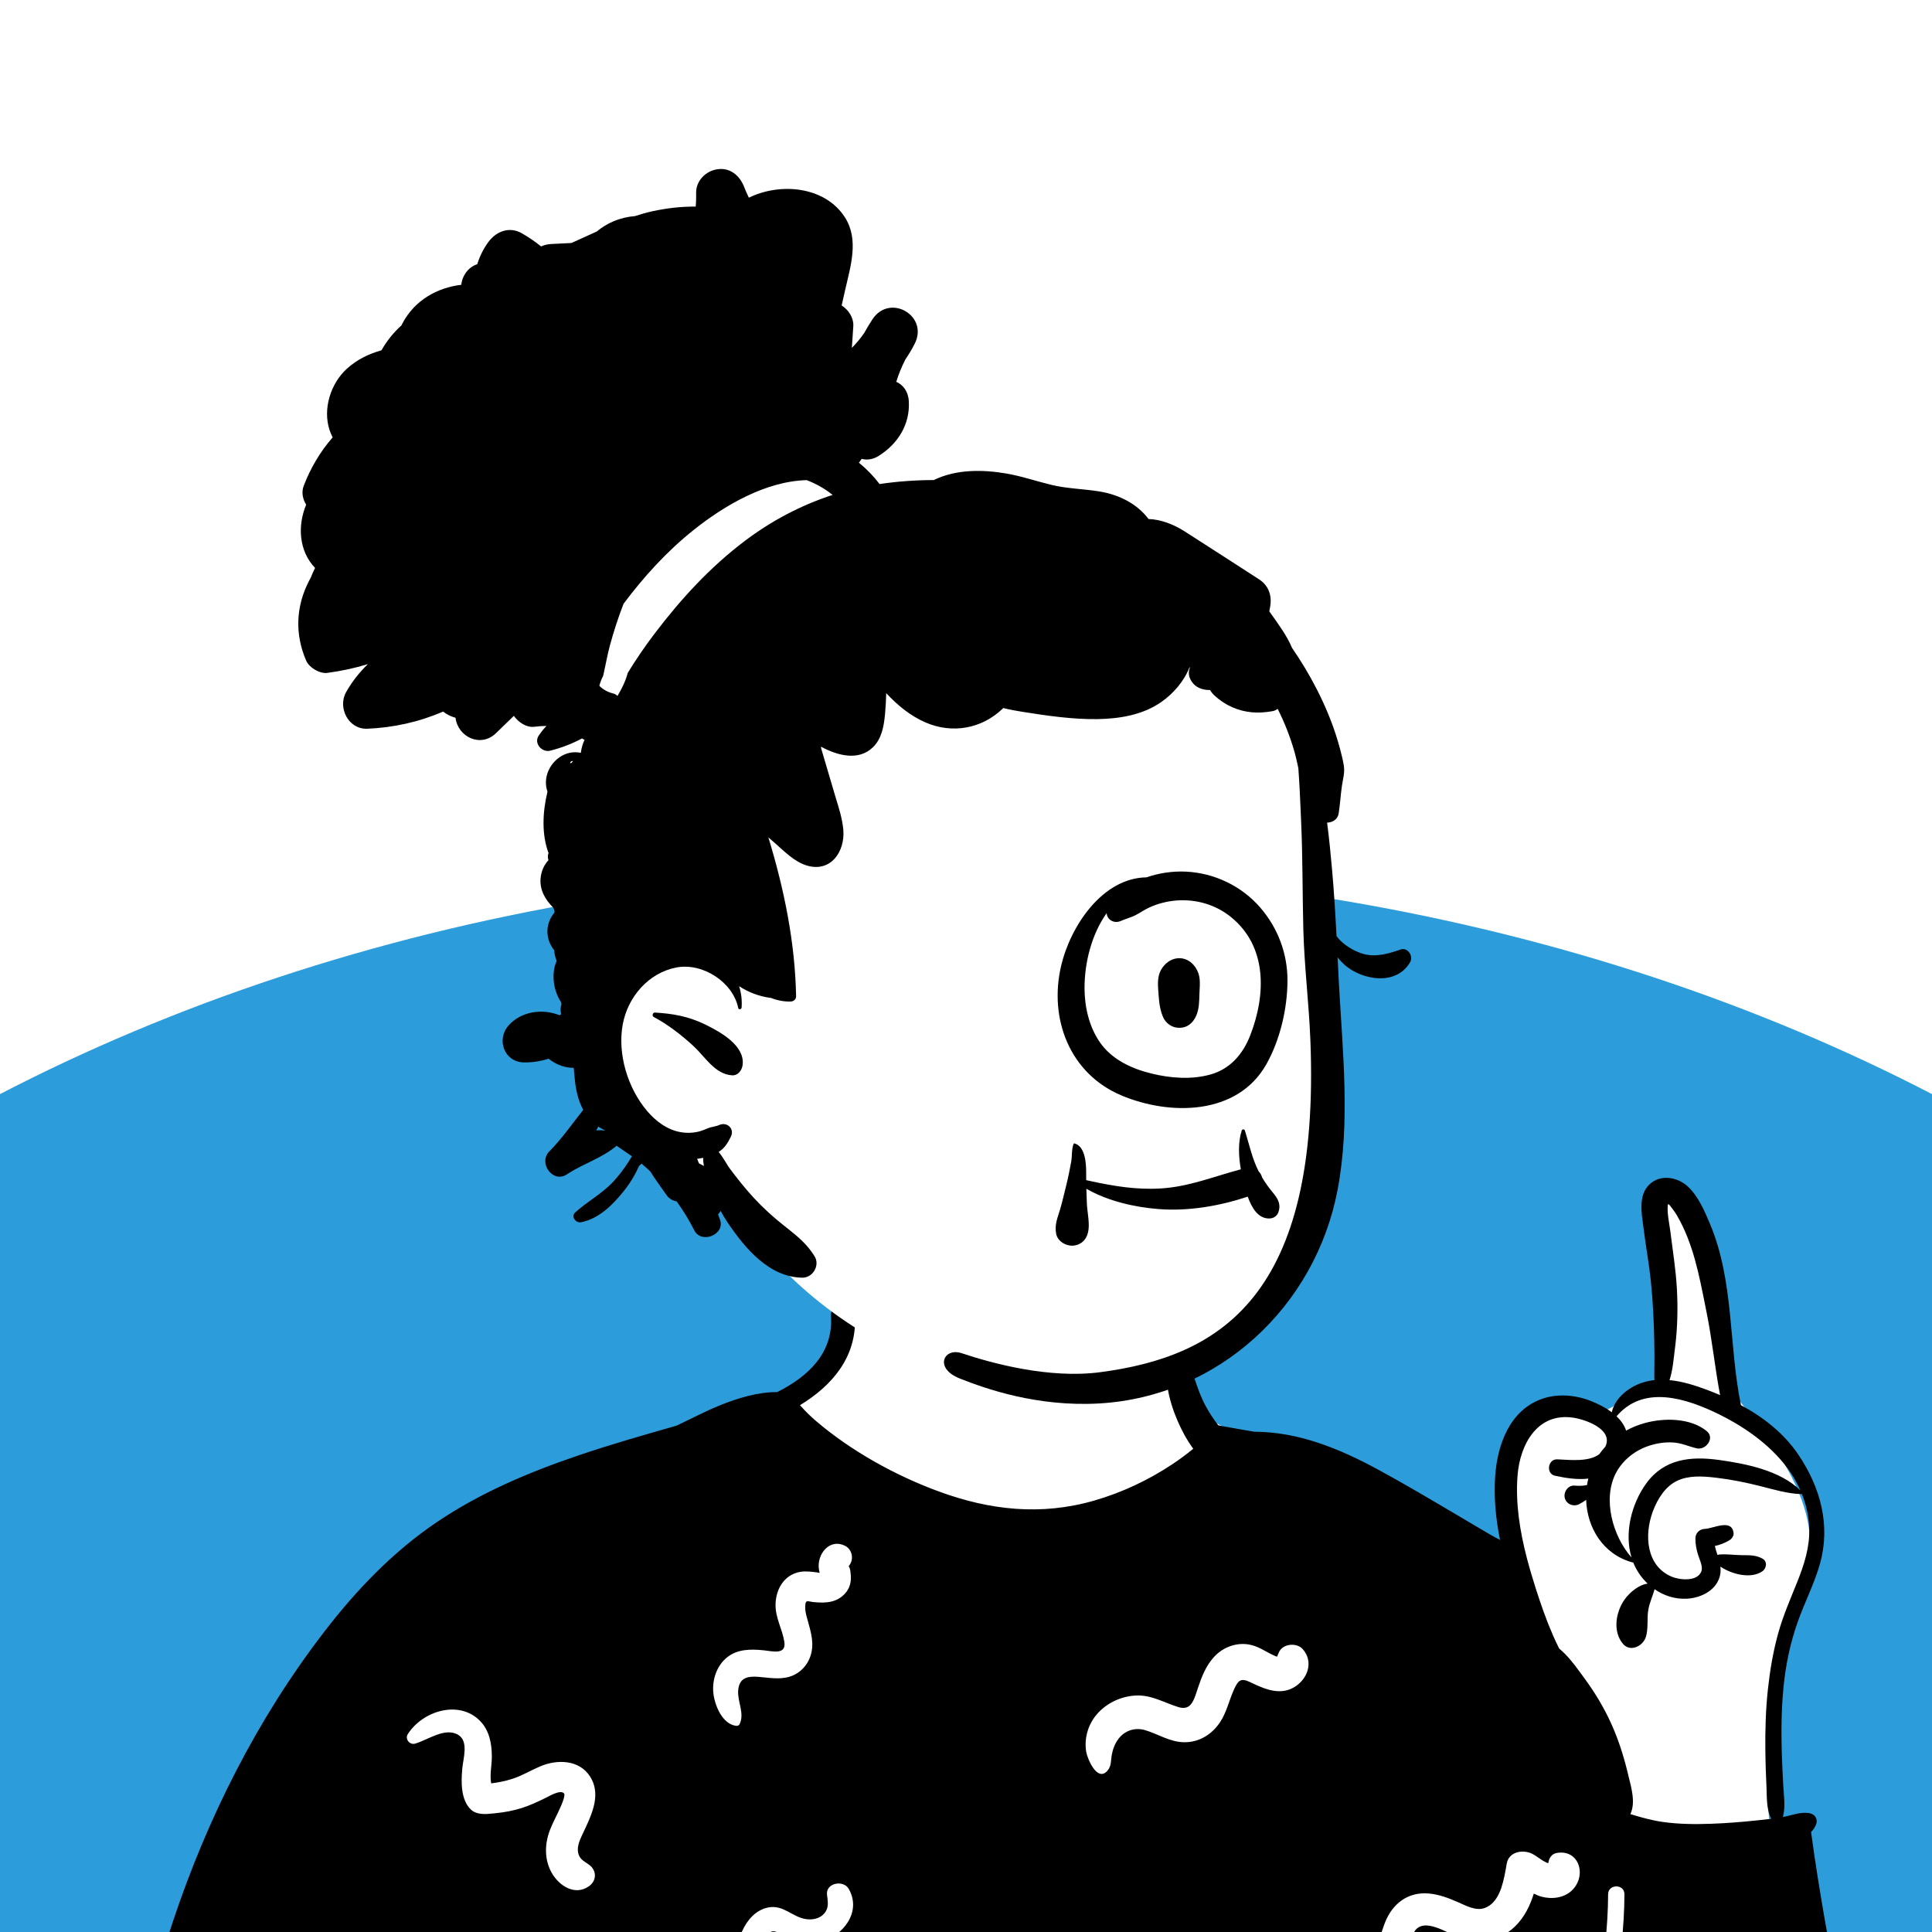
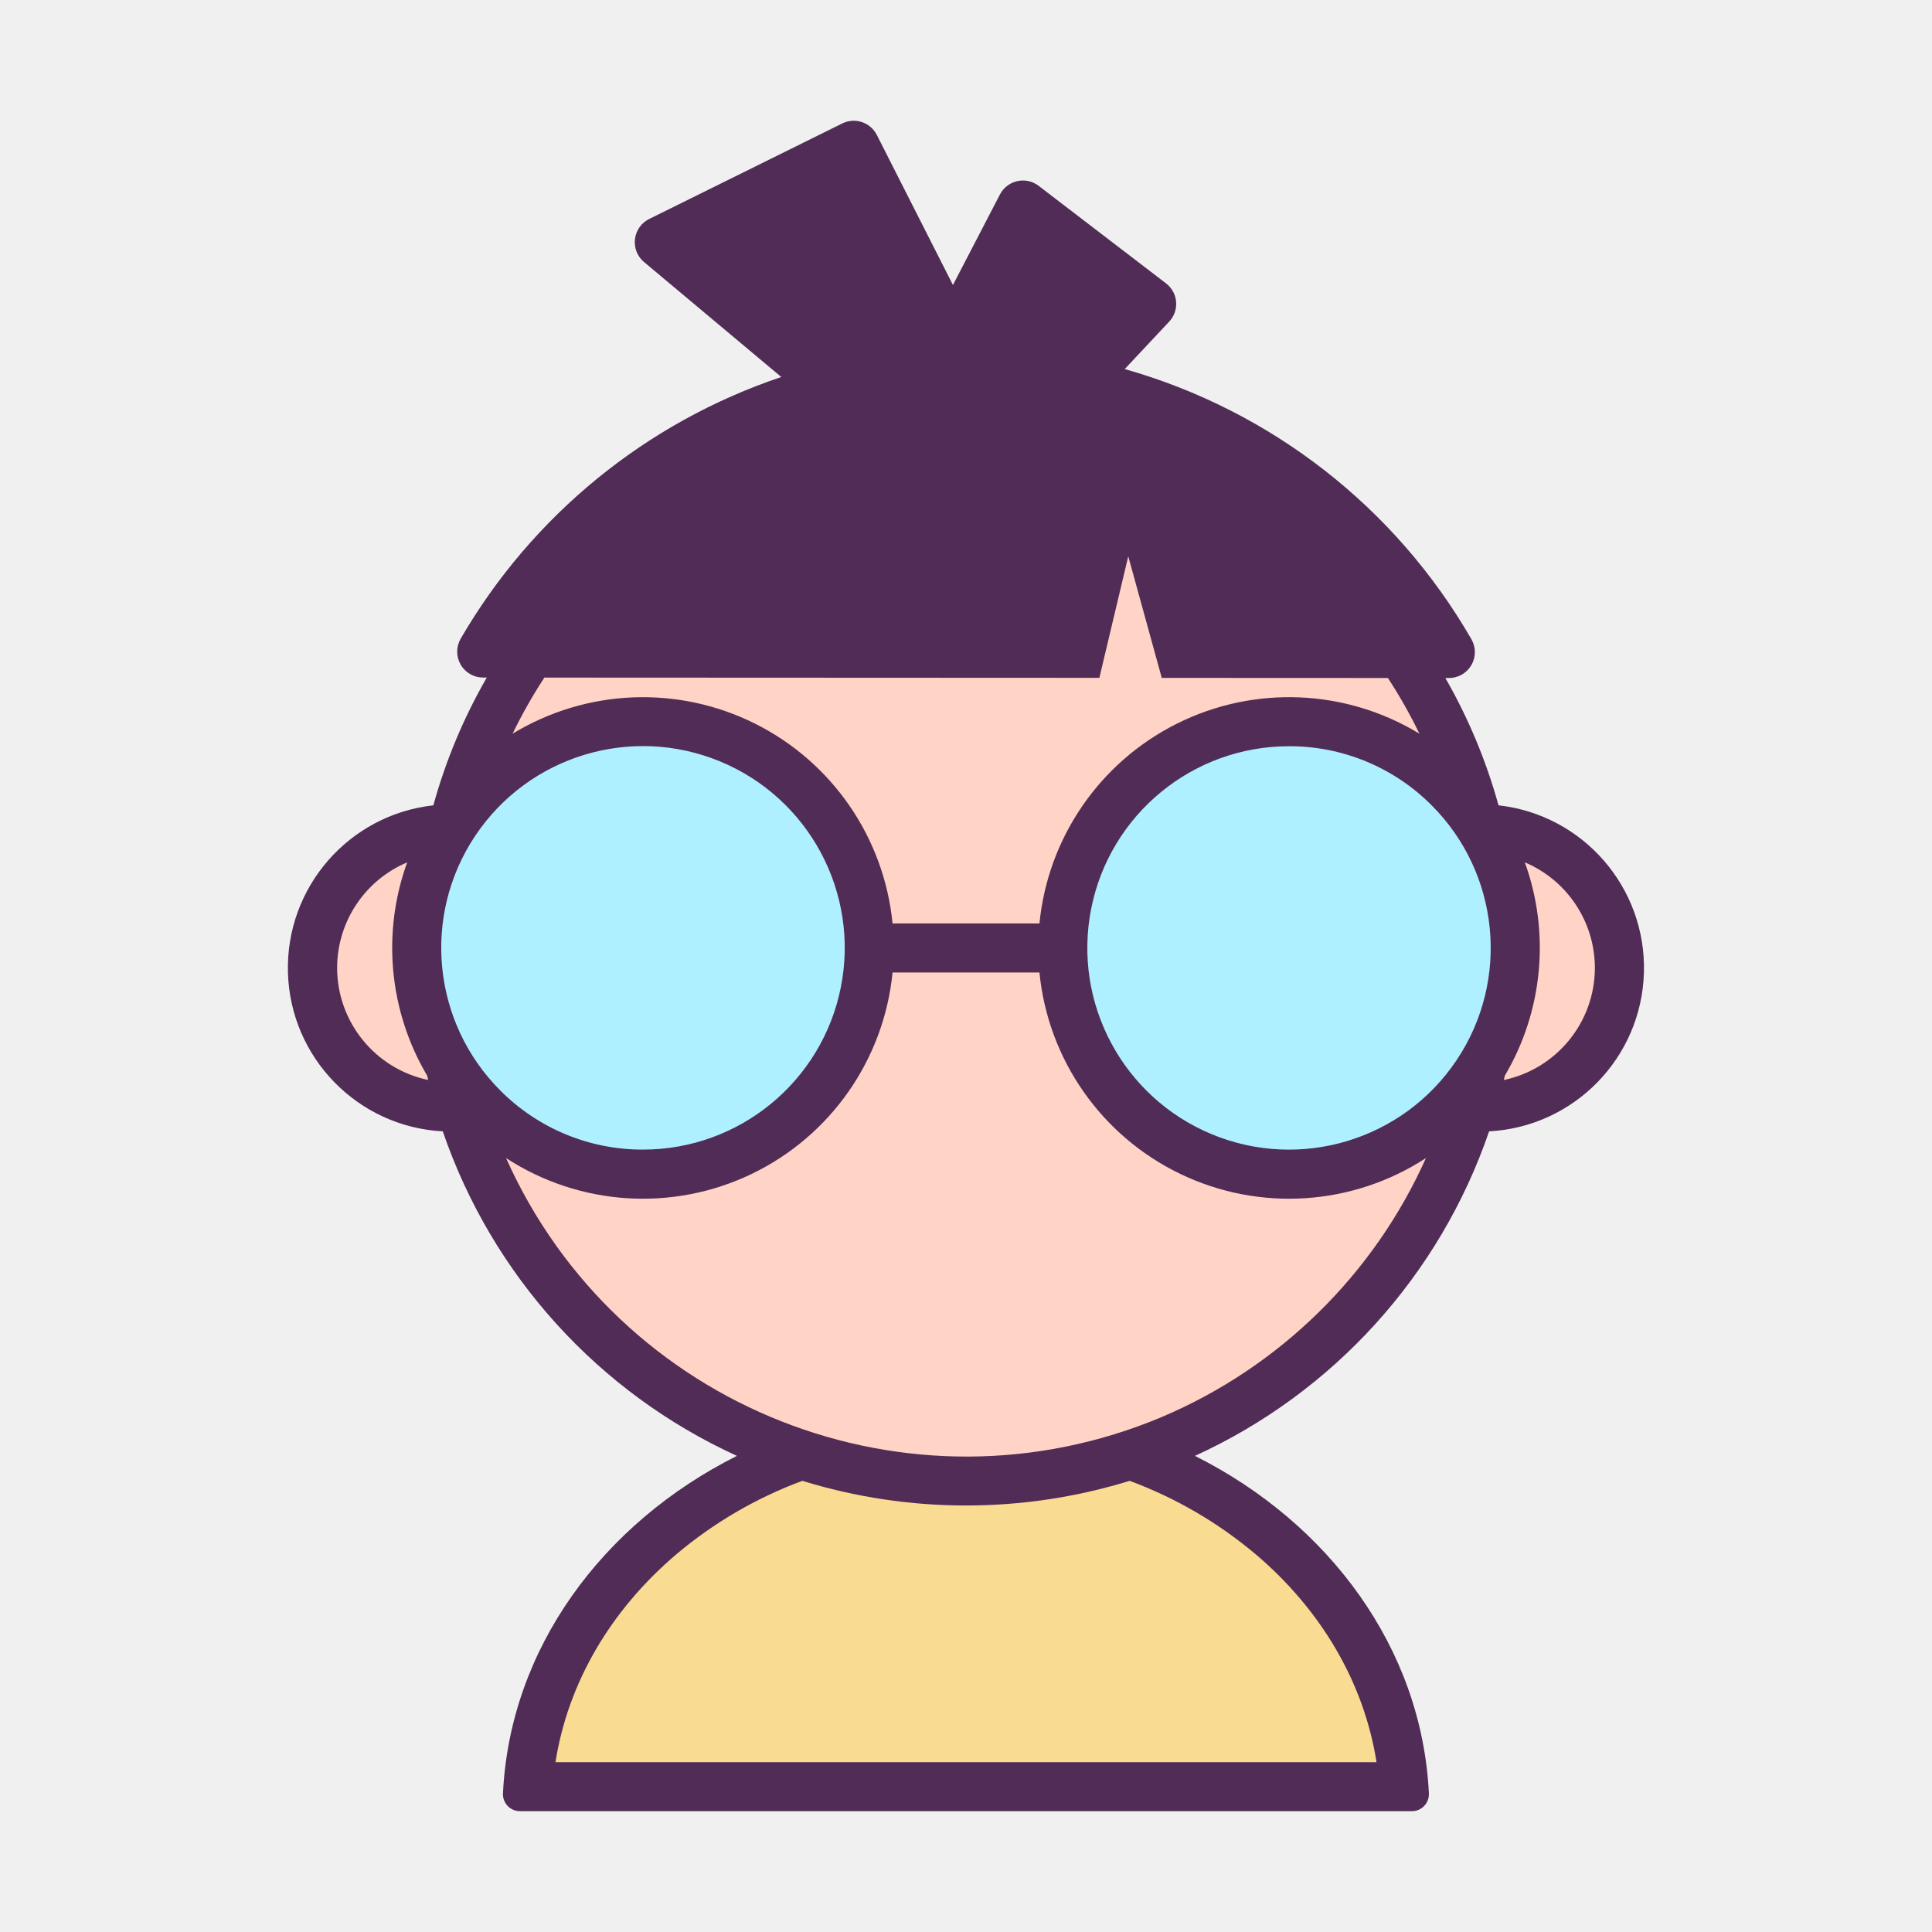
- <svg xmlns="http://www.w3.org/2000/svg" width="200" height="200" viewBox="0 0 200 200" fill="none">
-   <g clip-path="url(#clip0)">
-     <rect width="200" height="200" fill="white" />
-     <ellipse cx="100" cy="216.5" rx="173" ry="126.5" fill="#2D9CDB" />
-     <path fill-rule="evenodd" clip-rule="evenodd" d="M178.436 141.616C176.256 135.608 177.894 128.002 173.399 123.031C172.07 122.223 171.365 122.672 170.818 124.081C170.488 125.936 169.714 132.321 172.497 132.318C172.847 136.306 172.628 140.323 171.771 144.236C169.717 143.907 168.22 144.963 166.721 145.748C165.604 146.334 164.486 146.769 163.137 146.367C157.567 145.385 155.979 151.237 155.911 156.013C155.83 158.344 155.611 163.776 154.585 166.038C149.94 156.415 140.186 152.034 130.891 149.871C129.434 149.468 128.191 148.917 127.257 147.975C119.426 144.882 123.188 134.748 119.585 128.924C113.946 122 107.174 120.007 98.642 121.194C91.177 122.02 86.103 129.605 86.564 136.766C86.702 138.227 85.825 139.763 85.309 141.267C80.157 147.435 72.139 150.194 65.243 153.921C42.243 165.167 34.273 173.761 25.334 197.69C21.153 206.694 16.149 215.432 14.487 225.347C12.534 237.032 12.528 248.993 13.208 260.793C11.939 260.945 13.32 270.016 14.433 273.158C14.815 274.235 15.729 275.011 16.868 274.994C19.158 276.107 24.537 280.596 26.933 280.447C34.674 279.97 42.199 280.708 49.658 280.326C57.727 279.914 65.719 278.408 73.822 278.603C87.954 278.944 77.836 279.783 92.457 280.447C101.687 280.873 135.359 275.83 144.562 276.653C152.048 278.229 155.464 275.573 154.322 267.749C153.899 264.75 152.551 258.081 156.987 257.797C159.085 258.041 160.821 260.138 162.393 261.364C176.277 271.705 190.461 264.259 191.578 247.259C193.683 233.001 196.633 229.633 190.219 215.395C169.928 162.392 200.499 169.593 179.858 144.767C178.246 146.171 178.656 142.423 178.436 141.616Z" fill="white" />
-     <path fill-rule="evenodd" clip-rule="evenodd" d="M170.725 122.634C171.832 121.545 173.592 121.816 174.672 122.784C175.771 123.767 176.433 125.312 176.997 126.644C179.529 132.634 178.939 139.191 180.22 145.458C182.563 146.724 184.679 148.377 186.177 150.601C188.453 153.98 189.533 157.914 188.392 161.918C187.802 163.99 186.8 165.909 186.086 167.937C185.323 170.095 184.856 172.338 184.632 174.618C184.412 176.854 184.383 179.103 184.446 181.349C184.48 182.511 184.541 183.672 184.602 184.833C184.657 185.873 184.842 186.958 184.593 187.978L184.562 188.095C184.66 188.08 184.755 188.061 184.85 188.04C185.666 187.858 186.384 187.575 187.236 187.687C187.899 187.773 188.244 188.327 187.963 188.953C187.84 189.226 187.677 189.454 187.481 189.649C189.193 202.312 192.183 214.772 194.15 227.396C195.042 233.123 195.585 238.867 195.279 244.666L195.247 245.241C194.934 250.565 194.167 256.432 191.462 261.088C190.198 263.268 188.461 265.202 186.357 266.595C185.393 267.234 184.359 267.733 183.237 267.982C177.422 270.299 171.272 269.73 165.788 266.667C163.322 265.291 160.862 263.686 158.848 261.695C157.87 260.726 156.925 259.494 156.346 258.147C156.348 258.45 156.294 258.759 156.354 259.057L156.476 259.646C157.39 264.022 160.871 280.195 160.917 281.552C160.942 282.285 154.779 282.267 154.11 282.29L154.091 282.29C144.109 282.707 134.12 282.484 124.143 282.072L123.356 282.039C113.68 281.629 103.151 281.078 93.465 280.796L93.485 280.634C93.601 279.763 94.166 275.893 94.228 275.596L94.231 275.586C94.505 274.48 95.035 271.037 94.756 269.895C94.038 266.954 90.803 267.625 88.526 267.937L88.047 268C87.678 268.051 86.782 268.183 86.79 268.192C86.548 267.939 87.124 267.224 87.265 267.033L87.379 266.875C87.99 266.019 88.544 265.13 88.483 264.026C88.336 261.331 84.487 261.483 82.595 261.67C82.461 261.683 82.407 261.892 82.56 261.923L82.934 262.001C84.134 262.258 86.8 262.915 86.739 263.909C86.705 264.473 86.104 264.889 85.737 265.245C85.333 265.637 84.93 266.059 84.632 266.54C84.057 267.467 83.927 268.717 84.495 269.682C85.151 270.794 86.315 270.924 87.48 270.823L87.546 270.817C87.802 270.793 88.059 270.768 88.315 270.743L89.854 270.593C90.235 270.556 91.459 270.235 91.817 270.456C92.323 270.77 91.714 272.16 91.6 272.618L91.594 272.651C91.495 273.314 91.437 280.262 91.427 280.721C83.878 280.545 76.329 278.866 68.781 279.261C62.784 279.574 56.804 280.116 50.818 280.586L50.667 279.301C49.008 265.304 46.407 246.836 47.656 232.992C47.753 231.909 46.062 231.915 45.965 232.992C44.674 247.308 47.5 266.537 49.143 280.715C46.595 280.909 44.046 281.085 41.494 281.219L40.843 281.252C32.159 281.686 23.196 281.712 14.698 279.719C14.436 279.658 14.347 279.396 14.402 279.178C14.318 279.227 14.191 279.199 14.155 279.081C13.165 275.816 12.662 267.504 12.213 263.907L12.183 263.672C11.723 260.177 11.458 256.642 11.268 253.126C10.883 246.093 10.93 239.051 11.45 232.026C13.104 209.618 19.694 186.981 33.523 168.973C36.866 164.62 40.672 160.637 45.239 157.557C49.719 154.534 54.744 152.405 59.844 150.675C63.214 149.531 66.638 148.553 70.061 147.576C70.191 147.511 70.32 147.447 70.451 147.384L70.647 147.291C71.864 146.713 73.062 146.081 74.309 145.568L74.585 145.455C76.391 144.73 78.496 144.089 80.452 144.111C83.62 142.515 86.281 140.103 86.023 136.234C85.917 134.644 88.411 134.646 88.5 136.234C88.732 140.458 86.131 143.453 82.815 145.464L82.831 145.48L82.847 145.498C83.364 146.085 83.918 146.631 84.516 147.138C88.096 150.187 92.625 152.718 97.151 154.383C102.462 156.339 107.768 156.924 113.261 155.343C116.133 154.516 118.844 153.242 121.336 151.593C122.096 151.09 122.825 150.551 123.525 149.973C122.863 149.068 122.335 148.094 121.891 147.06C121 144.98 120.262 142.162 121.173 139.965C121.397 139.424 122.286 139.09 122.597 139.779C123.453 141.665 123.81 143.703 124.808 145.547C125.188 146.248 125.625 146.914 126.116 147.542C126.116 147.576 129.86 148.216 129.86 148.216C134.387 148.214 138.65 149.954 142.654 152.128C145.021 153.413 147.348 154.779 149.667 156.147L154.201 158.823C154.535 159.02 154.909 159.21 155.283 159.413C154.846 157.252 154.632 155.049 154.776 152.865C154.994 149.572 156.274 145.969 159.666 144.796C161.27 144.24 163.125 144.411 164.683 145.028C165.401 145.314 166.183 145.692 166.851 146.198C167.175 144.743 168.537 143.652 169.907 143.17C170.351 143.014 170.805 142.914 171.266 142.866C171.252 142.632 171.251 142.396 171.254 142.153L171.257 141.969C171.278 140.891 171.27 139.813 171.247 138.737C171.204 136.697 171.107 134.699 170.9 132.665C170.727 130.982 170.427 129.317 170.204 127.64L170.111 126.92C169.923 125.5 169.607 123.731 170.725 122.634ZM34.557 260.301L34.179 260.077C32.942 259.346 31.667 258.673 30.168 259.011C28.74 259.333 27.727 260.493 27.195 261.8C26.943 262.417 26.812 263.04 26.715 263.698C26.66 264.066 26.623 264.438 26.559 264.805L26.537 264.918C26.508 265.064 26.463 265.268 26.422 265.444C26.033 265.272 25.64 265 25.321 264.839L25.064 264.71C24.46 264.409 23.833 264.123 23.175 263.984C21.75 263.682 20.17 264.118 19.355 265.395C18.659 266.487 18.673 267.774 18.939 268.998L18.958 269.083C19.074 269.591 19.671 271.624 20.54 271.328C21.385 271.039 21.498 269.915 21.562 269.166L21.567 269.095C21.596 268.53 21.484 267.344 22.123 267.13C22.922 266.862 24.458 268.085 25.154 268.405C26.397 268.976 27.764 269.144 28.776 268.033C29.683 267.036 29.76 265.578 29.994 264.314L30.055 263.995C30.18 263.353 30.421 262.327 31.131 262.353C31.712 262.375 32.349 262.976 32.827 263.262C33.355 263.577 33.904 263.84 34.477 264.064C35.815 264.587 37.302 264.754 38.724 264.6C39.549 264.511 40.086 264.117 40.377 263.341C40.476 263.114 40.551 262.879 40.603 262.636C41.065 260.9 38.541 259.66 37.61 261.214C36.536 261.173 35.537 260.884 34.557 260.301ZM189.902 248.69C189.133 248.141 188.088 248.259 187.4 248.878L187.359 248.916C187.168 249.1 186.738 249.58 186.46 250.002L186.373 249.934C186.359 249.923 186.345 249.912 186.332 249.901L186.294 249.87C185.725 249.389 185.131 248.949 184.399 248.752C182.491 248.239 180.758 249.517 179.925 251.155C179.53 251.932 179.361 252.734 179.164 253.572L179.147 253.649C179.068 254.04 178.965 254.831 178.622 255.024C178.497 255.095 178.211 254.955 177.929 254.792C177.285 254.42 176.707 253.947 176.076 253.555C174.596 252.636 172.913 252.256 171.251 252.919C169.605 253.574 168.425 255.121 168.398 256.925C168.377 258.254 169.267 260.573 170.941 260.411C171.277 260.379 171.708 260.172 171.763 259.786C171.907 258.759 171.098 257.499 172.026 256.651C172.923 255.832 173.852 256.521 174.664 257.089L175.246 257.498C176.191 258.154 177.165 258.756 178.361 258.827C179.875 258.918 181.273 258.082 182.035 256.792C182.723 255.627 182.734 254.309 183.272 253.112C183.39 252.85 183.693 252.61 183.592 252.489C184 252.702 184.527 253.315 184.781 253.486C186.047 254.341 187.739 254.334 188.849 253.201C189.291 252.751 189.572 252.194 189.9 251.663C190.018 251.471 190.166 251.294 190.274 251.096C190.313 251.024 190.378 250.754 190.432 250.514L190.514 250.132L190.522 250.07C190.592 249.492 190.388 249.037 189.902 248.69ZM141.146 243.643C139.692 242.879 137.899 243.17 136.589 244.096C135.12 245.133 134.4 246.728 133.909 248.412C133.553 249.639 133.382 251.331 132.356 252.219C131.163 253.253 129.163 252.156 127.904 251.748C126.38 251.255 124.549 251.053 123.062 251.783C121.605 252.497 120.902 253.955 120.752 255.517C120.611 256.974 120.82 258.894 121.651 260.113C121.733 260.233 121.889 260.202 121.941 260.075C122.487 258.729 122.382 257.19 122.826 255.797C123.299 254.311 124.409 253.996 125.818 254.396C127.288 254.813 128.634 255.594 130.146 255.872C131.757 256.168 133.353 255.863 134.623 254.797C135.692 253.901 136.34 252.595 136.777 251.294C137.203 250.026 137.273 248.328 138.181 247.275C138.41 247.01 138.809 246.689 139.18 246.655C139.73 246.604 139.929 247.013 140.374 247.327C141.548 248.155 143.421 248.172 144.139 246.715C144.375 246.238 144.491 245.561 144.139 245.094C143.523 244.275 143.016 244.282 142.202 244.459C142.176 244.437 142.147 244.409 142.115 244.371L142.09 244.341C141.874 244.068 141.456 243.806 141.146 243.643ZM83.552 235.044C83.504 233.948 82.186 232.897 81.146 233.663C80.978 233.784 80.813 233.91 80.651 234.04L80.585 234.111V234.111C80.391 234.111 80.211 234.06 80.02 233.999L79.686 233.892C78.808 233.613 77.965 233.389 77.028 233.594C75.417 233.948 74.394 235.339 73.87 236.815C73.38 238.191 73.541 239.594 73.311 241.005C73.094 242.342 72.407 242.864 71.117 242.578L71.051 242.563C68.485 241.948 65.562 240.229 63.312 242.586C60.883 245.131 62.472 249.174 65.132 250.81C65.248 250.881 65.377 250.764 65.35 250.642C64.997 248.998 63.966 247.429 64.311 245.684C64.551 244.474 65.391 243.902 66.59 244.095C69.112 244.501 71.471 246.511 74.058 245.052C75.35 244.323 76.062 242.953 76.383 241.55C76.673 240.287 76.591 238.864 77.147 237.672C77.755 236.369 78.778 237.314 79.881 237.492C81.442 237.744 83.635 236.925 83.552 235.044ZM168.162 196.095C168.167 195.007 166.477 195.006 166.472 196.095C166.409 209.884 159.961 222.629 158.803 236.28C158.711 237.364 160.402 237.358 160.494 236.28C161.652 222.625 168.1 209.906 168.162 196.095ZM28.56 218.665C27.669 217.657 26.366 217.97 25.306 218.475C23.716 219.234 22.193 220.087 20.734 221.073C20.375 221.315 20.601 221.842 21.024 221.761C22.094 221.555 23.136 221.325 24.174 220.991C24.955 220.74 25.767 220.376 26.581 220.247C26.53 220.434 26.468 220.617 26.395 220.798C26.262 221.167 26.107 221.529 25.975 221.9C25.713 222.638 25.477 223.387 25.248 224.136L25.134 224.511C24.659 226.082 24.196 228.369 26.392 228.853C27.206 229.032 28.013 228.677 28.771 228.398L28.927 228.341L31.691 227.361C32.02 227.245 32.63 227.163 32.903 226.959L32.859 227.169C32.803 227.447 32.747 227.72 32.627 227.998L32.56 228.151C31.874 229.708 31.009 231.266 31.809 232.987C32.495 234.462 34.117 235.161 35.679 234.743C37.164 234.345 38.239 232.672 37.47 231.217C37.184 230.675 36.345 230.409 35.813 230.748L35.67 230.843C35.502 230.953 35.213 231.141 35.206 231.176C35.166 231.186 35.125 231.196 35.082 231.207C35.172 230.943 35.232 230.537 35.311 230.358L35.6 229.701C36.138 228.466 36.605 227.21 36.194 225.825C35.019 221.86 31.032 224.114 28.091 225.246C28.134 225.078 28.177 224.913 28.212 224.751C28.339 224.177 28.478 223.606 28.615 223.034L28.896 221.855C29.15 220.768 29.347 219.558 28.56 218.665ZM179.022 214.24C179.024 214.146 178.909 214.074 178.828 214.129C176.948 215.393 175.69 218.033 176.396 220.282C176.739 221.375 177.469 222.332 178.493 222.863C179.766 223.521 181.172 223.271 182.51 222.989L183.078 222.867C183.479 222.783 183.874 222.721 184.281 222.834C184.421 222.872 184.584 222.994 184.716 223.021C184.662 223.114 184.603 223.276 184.574 223.336L184.477 223.531C184.379 223.729 184.285 223.934 184.225 224.142C184.025 224.839 184.074 225.587 184.398 226.237C185.001 227.448 186.266 228.131 187.583 228.246C188.368 228.316 190.345 227.629 190.812 228.461C191.74 230.114 194.382 229.003 193.868 227.172C193.521 225.935 192.536 225.136 191.316 224.801C190.666 224.623 189.992 224.647 189.331 224.72C189.072 224.748 188.814 224.788 188.555 224.816L188.36 224.834C188.411 224.83 187.823 224.816 187.586 224.8L187.637 224.664C187.644 224.645 187.651 224.628 187.657 224.616C187.92 224.053 188.115 223.493 188.099 222.864C188.07 221.731 187.336 220.742 186.373 220.196C185.485 219.693 184.427 219.492 183.417 219.604C182.308 219.728 180.73 220.607 179.639 220.144C178.816 219.795 178.537 218.577 178.525 217.779C178.506 216.577 178.988 215.437 179.022 214.24ZM102.441 206.356C99.416 204.998 96.819 207.317 95.044 209.537C94.952 209.651 95.067 209.844 95.212 209.755L95.448 209.608C96.897 208.698 98.504 207.624 100.3 207.934C101.926 208.214 102.329 209.279 102.005 210.729L101.91 211.137C101.566 212.631 101.302 214.177 102.159 215.566C102.968 216.877 104.546 217.45 106.023 217.485C107.728 217.526 109.199 216.733 110.758 216.179L110.881 216.136C111.543 215.908 113.958 215.31 113.991 216.671C114.007 217.293 113.341 218.024 113.086 218.582C112.751 219.314 112.528 220.082 112.532 220.894C112.542 222.92 114.231 224.565 116.23 223.583C117.007 223.2 117.207 222.104 116.802 221.4C116.231 220.407 116 220.458 116.4 219.416L116.515 219.122C117.008 217.866 117.399 216.573 116.847 215.254C115.742 212.621 112.431 212.302 110.065 213.174L109.978 213.207C108.506 213.777 104.096 216.064 104.4 212.83C104.519 211.556 104.906 210.335 104.636 209.047C104.385 207.852 103.55 206.854 102.441 206.356ZM87.865 195.54C87.313 194.568 85.46 194.915 85.613 196.15L85.662 196.535C85.725 197.061 85.739 197.555 85.376 198.023C84.935 198.591 84.18 198.762 83.495 198.675C82.045 198.492 81.12 197.147 79.525 197.461C78.229 197.716 77.335 198.776 76.817 199.932C76.268 201.157 76.28 202.484 75.871 203.745C75.401 205.195 74.398 205.128 73.145 204.621L72.875 204.51C71.677 204.012 70.474 203.458 69.139 203.696C66.921 204.092 65.011 207.504 67.089 209.151C67.464 209.448 68.12 209.293 68.104 208.731L68.102 208.624C68.091 207.601 68.35 206.28 69.522 206.039C70.765 205.783 72.17 206.918 73.324 207.245C76.314 208.091 78.017 205.84 78.525 203.177L78.544 203.075C78.706 202.143 78.834 200.418 79.808 199.982C80.328 199.749 80.882 200.322 81.317 200.553C81.992 200.911 82.716 201.138 83.479 201.196C86.303 201.412 89.511 198.441 87.865 195.54ZM158.528 191.862C157.597 191.459 156.21 191.684 155.982 192.898L155.845 193.663C155.574 195.139 155.144 196.985 153.693 197.517C152.785 197.85 151.743 197.267 150.93 196.912C149.952 196.484 148.999 196.118 147.929 196.016C145.757 195.811 144.139 197.068 143.371 199.032L143.304 199.207C142.685 200.858 141.847 204.014 143.204 205.353C143.402 205.549 143.801 205.644 144.044 205.462C144.846 204.86 145.048 203.872 145.324 202.944L145.347 202.865C145.639 201.902 145.879 200.842 146.406 199.974C147.386 198.362 149.943 200.203 151.174 200.628C153.194 201.326 155.289 200.918 156.832 199.425C157.807 198.481 158.384 197.287 158.78 196.023C159.034 196.154 159.296 196.267 159.579 196.343C160.657 196.635 161.935 196.482 162.756 195.665C164.296 194.132 163.461 191.382 161.113 191.827C160.65 191.914 160.347 192.356 160.292 192.807L160.26 192.878V192.878C159.669 192.683 159.023 192.077 158.528 191.862ZM49.712 178.166C47.518 175.908 43.711 177.132 42.21 179.528C41.899 180.024 42.413 180.654 42.959 180.503C44.266 180.143 46.109 178.726 47.489 179.628C48.512 180.296 47.956 182.044 47.862 183.022L47.849 183.168C47.73 184.499 47.703 186.32 48.739 187.316C49.336 187.889 50.251 187.812 51.037 187.73L51.288 187.704C52.215 187.611 53.136 187.447 54.024 187.162C54.841 186.9 55.614 186.543 56.382 186.166L56.573 186.071C56.913 185.903 58.045 185.235 58.385 185.655C58.562 185.874 58.123 186.833 58.032 187.047C57.688 187.851 57.251 188.609 56.935 189.428C56.379 190.871 56.333 192.499 57.114 193.876C57.87 195.21 59.509 196.291 60.962 195.266C61.794 194.679 61.792 193.612 60.962 193.024C60.523 192.713 60.081 192.509 59.9 191.987C59.663 191.308 59.967 190.587 60.262 189.957L60.615 189.209C61.397 187.537 62.178 185.615 61.086 183.906C59.958 182.142 57.665 182.114 55.931 182.849C54.941 183.268 54.038 183.831 53.006 184.155C52.293 184.38 51.576 184.53 50.845 184.612C50.682 183.732 50.913 182.747 50.915 181.873C50.919 180.545 50.672 179.154 49.712 178.166ZM162.849 146.756C159.146 146.212 157.354 149.525 157.098 152.715C156.868 155.612 157.337 158.516 158.071 161.333C158.345 162.377 158.654 163.408 158.977 164.423C159.497 166.053 160.061 167.681 160.748 169.25C160.957 169.723 161.169 170.199 161.405 170.656C162.216 171.32 162.91 172.216 163.54 173.077L163.955 173.646V173.646L164.066 173.799C165.137 175.266 166.052 176.788 166.8 178.444C167.513 180.02 168.043 181.664 168.456 183.342L168.557 183.761C168.874 185.052 169.341 186.593 168.776 187.795C169.886 188.137 170.989 188.448 172.168 188.613C173.795 188.841 175.488 188.856 177.13 188.797C178.717 188.738 180.301 188.615 181.881 188.446L183.019 188.321C183.137 188.307 183.255 188.293 183.373 188.279C183.328 188.224 183.29 188.162 183.263 188.095C182.857 187.122 182.91 185.995 182.865 184.948L182.859 184.833C182.8 183.672 182.764 182.511 182.749 181.349C182.722 179.167 182.781 176.979 183.02 174.808C183.227 172.907 183.55 171.006 184.055 169.161C184.565 167.29 185.342 165.533 186.061 163.736C186.771 161.96 187.356 160.136 187.293 158.199C187.253 156.969 186.982 155.772 186.524 154.641C186.502 154.658 186.475 154.671 186.443 154.669C185.004 154.616 183.641 154.199 182.251 153.848C180.776 153.474 179.265 153.168 177.756 152.986L177.435 152.948C176.177 152.807 174.807 152.738 173.645 153.278C172.388 153.863 171.596 155.166 171.118 156.415L171.065 156.559C170.216 158.927 170.411 162.089 173.035 163.21C173.848 163.558 175.706 163.772 176.124 162.668C176.312 162.165 175.926 161.421 175.78 160.946C175.609 160.379 175.497 159.821 175.509 159.229C175.52 158.71 175.916 158.318 176.42 158.276L176.467 158.273C177.384 158.233 179.275 157.176 179.459 158.698C179.495 158.994 179.269 159.305 179.03 159.449C178.548 159.734 178.045 159.925 177.521 160.041C177.593 160.358 177.694 160.669 177.794 160.977C177.853 160.948 177.918 160.929 177.988 160.922C178.764 160.859 179.531 160.982 180.306 160.99L180.73 160.993C181.332 160.999 181.857 161.031 182.441 161.343C182.98 161.63 182.885 162.351 182.441 162.66C181.276 163.468 179.305 162.994 178.092 162.174C178.145 162.59 178.119 163.015 177.942 163.461C177.418 164.785 175.915 165.444 174.571 165.501C173.377 165.552 172.236 165.176 171.283 164.516C171.088 165.212 170.776 165.88 170.64 166.601C170.463 167.548 170.674 168.656 170.345 169.546C170.015 170.442 168.74 171.042 168.003 170.163C166.923 168.878 167.259 166.842 168.208 165.539C168.713 164.85 169.63 164.06 170.564 163.935C169.915 163.324 169.396 162.569 169.068 161.736C169.045 161.747 169.017 161.749 168.988 161.74C165.951 160.91 164.298 158.157 164.197 155.267C163.973 155.428 163.741 155.572 163.497 155.7C162.916 156.013 162.17 155.738 161.991 155.089C161.826 154.485 162.306 153.739 162.98 153.789C163.364 153.821 163.751 153.823 164.134 153.76C164.186 153.751 164.237 153.741 164.29 153.73C164.324 153.508 164.368 153.286 164.423 153.066C163.276 153.197 162.075 153.009 160.966 152.764C160.011 152.555 160.232 151.035 161.194 151.071L161.348 151.077C162.61 151.138 164.473 151.342 165.554 150.542C165.744 150.267 165.955 150.007 166.183 149.762C166.213 149.701 166.238 149.635 166.262 149.567C166.843 147.893 164.089 146.937 162.849 146.756ZM129.613 170.311C128.171 169.925 126.654 170.45 125.663 171.539C124.83 172.454 124.399 173.578 124.013 174.727L123.793 175.388C123.472 176.324 123.104 177.066 121.959 176.709C120.491 176.252 119.219 175.456 117.623 175.518C116.172 175.576 114.752 176.2 113.742 177.246C112.708 178.317 112.215 179.808 112.434 181.278L112.449 181.367C112.563 182.044 113.553 184.46 114.602 183.348C115.07 182.852 114.977 182.303 115.089 181.673C115.194 181.073 115.42 180.484 115.791 179.997C116.448 179.134 117.504 178.798 118.537 179.103C119.899 179.506 121.102 180.336 122.57 180.355C124.113 180.376 125.424 179.575 126.275 178.318C126.963 177.303 127.208 176.115 127.692 175.011L127.738 174.906C128.144 173.998 128.421 173.67 129.352 174.104L129.677 174.26C131.069 174.922 132.636 175.528 134.076 174.595C135.414 173.728 135.984 171.986 134.859 170.717C134.238 170.016 132.801 170.136 132.398 171.034C132.327 171.189 132.261 171.345 132.196 171.502C132.073 171.465 131.953 171.419 131.84 171.355C131.085 171.015 130.429 170.529 129.613 170.311ZM87.533 160.053C85.889 159.167 84.516 160.91 84.779 162.484L84.792 162.553C84.802 162.601 84.824 162.705 84.852 162.823C84.768 162.813 84.684 162.798 84.602 162.777L84.22 162.731C83.619 162.661 83.037 162.624 82.436 162.817C81.017 163.273 80.32 164.652 80.285 166.066C80.251 167.475 80.98 168.611 81.194 169.957C81.413 171.333 79.989 170.94 79.059 170.839L79.023 170.836C77.73 170.705 76.37 170.702 75.295 171.546C74.185 172.416 73.693 173.921 73.85 175.299C73.992 176.543 74.77 178.459 76.18 178.655C76.319 178.675 76.478 178.644 76.549 178.505C77.119 177.396 76.326 176.171 76.416 175.001C76.514 173.714 77.335 173.5 78.465 173.583C79.563 173.664 80.657 173.897 81.741 173.57C82.917 173.214 83.77 172.205 84.012 171.014C84.278 169.702 83.789 168.481 83.472 167.234C83.366 166.82 83.314 166.403 83.387 165.979C83.403 165.888 83.482 165.803 83.511 165.767C83.692 165.733 83.962 165.82 84.116 165.836L84.335 165.858C85.526 165.966 86.673 165.893 87.524 164.909C87.96 164.405 88.121 163.788 88.078 163.138L88.056 162.875C88.033 162.622 87.988 162.289 87.857 162.15L87.855 162.143V162.143C87.899 162.084 87.941 162.023 87.979 161.96L88.016 161.896C88.381 161.288 88.169 160.396 87.533 160.053ZM171.771 144.623C170.133 144.623 168.586 145.157 167.347 146.614C167.789 147.035 168.142 147.523 168.337 148.096C168.943 147.764 169.585 147.504 170.243 147.32C172.248 146.76 174.991 146.768 176.678 148.145C177.561 148.863 176.591 150.153 175.64 149.931C174.788 149.732 174.049 149.365 173.155 149.322C172.379 149.284 171.618 149.386 170.875 149.61C169.74 149.952 168.708 150.601 167.95 151.496C167.696 151.796 167.474 152.121 167.288 152.472C165.872 155.161 166.94 159.017 168.894 161.231C168.127 158.681 168.892 155.675 170.42 153.563C172.26 151.021 175.011 150.732 177.909 151.129L178.005 151.142C180.809 151.538 184.281 152.229 186.377 154.29C186.168 153.815 185.927 153.354 185.657 152.908C184.068 150.29 181.432 148.248 178.698 146.792C178.239 146.544 177.776 146.316 177.316 146.105C175.564 145.299 173.611 144.623 171.771 144.623ZM172.667 124.649L172.66 124.678C172.659 124.684 172.658 124.69 172.656 124.695C172.559 125.555 172.788 126.542 172.905 127.409L172.92 127.532C173.166 129.507 173.489 131.483 173.595 133.473C173.697 135.386 173.658 137.37 173.428 139.275L173.394 139.547C173.258 140.585 173.178 141.802 172.828 142.868C174.176 142.997 175.524 143.43 176.75 143.891C177.189 144.058 177.627 144.234 178.062 144.42C177.517 141.521 177.225 138.581 176.633 135.691L176.517 135.115C175.874 131.918 175.27 128.701 173.607 125.841C173.385 125.46 173.146 125.141 172.876 124.801C172.817 124.723 172.747 124.672 172.667 124.649Z" fill="black" />
-     <path fill-rule="evenodd" clip-rule="evenodd" d="M136.015 89.532C135.512 83.033 136.291 76.22 133.785 70.043C129.418 59.792 117.17 56.375 107.675 52.472C103.871 51.348 91.071 51.191 86.617 49.703C76.537 46.334 74.129 42.321 66.119 48.734C64.767 49.83 63.921 51.021 63.304 52.647L63.329 52.654C63.153 53.333 63.342 54.009 63.739 54.526C60.266 58.077 58.813 63.402 60.595 68.129C66.41 80.431 66.136 87.082 64.263 100.307C61.816 112.653 67.407 117.163 76.666 123.881C76.289 124.612 76.211 125.584 76.703 126.229C87.41 141.282 107.599 148.468 124.896 140.828C131.918 137.702 135.052 130.222 136.841 123.472C138.925 115.914 139.565 107.951 137.869 100.252C137.185 96.691 136.293 93.157 136.015 89.532Z" fill="white" />
-     <path fill-rule="evenodd" clip-rule="evenodd" d="M74.253 17.522C75.552 17.327 76.534 18.134 77.001 19.271L77.025 19.332C77.175 19.719 77.342 20.095 77.522 20.465C80.774 18.869 85.415 19.279 87.473 22.512C88.942 24.82 88.046 27.56 87.492 30.008L87.129 31.621C87.831 32.069 88.361 32.87 88.336 33.699L88.333 33.763L88.185 36.012C88.655 35.536 89.084 35.019 89.466 34.467C89.73 33.983 90.016 33.507 90.322 33.046C92.124 30.334 96.171 32.691 94.684 35.596C94.398 36.156 94.077 36.687 93.733 37.198C93.344 37.953 93.025 38.729 92.78 39.526C93.483 39.832 94.024 40.513 94.081 41.541C94.215 43.94 92.955 45.942 90.952 47.2C90.362 47.57 89.754 47.642 89.202 47.504C89.105 47.635 89.007 47.767 88.915 47.9C89.713 48.549 90.434 49.289 91.053 50.109C92.917 49.83 94.791 49.699 96.666 49.695C98.957 48.572 101.7 48.595 104.162 49.016C105.747 49.286 107.268 49.813 108.828 50.191C110.472 50.589 112.141 50.604 113.805 50.874C115.901 51.215 117.739 52.183 118.895 53.728C120.165 53.766 121.501 54.286 122.608 54.992C125.187 56.637 127.75 58.305 130.322 59.961C131.309 60.596 131.678 61.611 131.496 62.742L131.484 62.815L131.397 63.284L131.601 63.573C132.388 64.685 133.244 65.849 133.754 67.077C134.696 68.436 135.548 69.861 136.302 71.33C137.319 73.305 138.158 75.398 138.726 77.546C138.868 78.089 139.009 78.636 139.102 79.19C139.236 79.973 139.031 80.579 138.919 81.33C138.779 82.281 138.728 83.245 138.58 84.199C138.481 84.831 137.944 85.142 137.382 85.159C137.594 86.767 137.746 88.387 137.892 89.993C138.097 92.289 138.236 94.592 138.356 96.894C138.978 97.796 140.248 98.511 141.165 98.758C142.435 99.099 143.766 98.729 144.967 98.296C145.721 98.023 146.34 98.972 145.973 99.606C144.817 101.598 142.344 101.589 140.472 100.708C139.679 100.336 138.984 99.796 138.468 99.095C138.5 99.763 138.534 100.431 138.568 101.101L138.599 101.708C138.98 108.797 139.802 116.13 138.471 123.149C136.165 135.307 126.107 144.564 113.821 145.283C107.374 145.661 102.005 143.756 99.336 142.693C96.666 141.63 97.704 139.463 99.557 140.083C102.75 141.15 108.615 142.739 113.864 142.053C126.235 140.435 136.725 134.249 135.647 107.608C135.494 103.83 135.024 100.05 134.922 96.272C134.825 92.579 134.861 88.883 134.698 85.192L134.644 83.933C134.581 82.461 134.513 80.983 134.403 79.51C134.269 78.939 134.16 78.36 133.997 77.799C133.555 76.275 132.978 74.793 132.262 73.379C132.103 73.499 131.926 73.586 131.733 73.62C130.273 73.882 128.904 73.808 127.537 73.199C126.898 72.918 126.336 72.544 125.812 72.081C125.563 71.863 125.396 71.651 125.265 71.432C124.603 71.442 123.942 71.243 123.528 70.768C123.055 70.226 122.977 69.666 123.162 69.147L123.181 69.096L123.135 69.079C122.577 70.523 121.465 71.793 120.246 72.651C118.318 74.013 115.907 74.406 113.595 74.442C111.043 74.48 108.35 74.087 105.831 73.685C105.166 73.58 104.504 73.459 103.855 73.296C103.83 73.322 103.805 73.351 103.777 73.377C101.615 75.446 98.574 75.979 95.831 74.797C94.246 74.115 92.917 73.015 91.742 71.755C91.725 72.415 91.691 73.074 91.634 73.728L91.611 73.987C91.494 75.204 91.269 76.494 90.349 77.372C88.864 78.795 86.708 78.224 84.994 77.298C84.996 77.343 84.996 77.389 84.996 77.436C85.459 79.009 85.924 80.584 86.389 82.159L86.489 82.494C86.827 83.612 87.198 84.732 87.3 85.903C87.494 88.139 86.007 90.349 83.521 89.598C82.218 89.206 81.174 88.109 80.171 87.231L79.54 86.685C81.174 92.027 82.306 97.56 82.412 103.135C82.418 103.437 82.158 103.665 81.871 103.676C81.199 103.703 80.476 103.57 79.8 103.302C79.762 103.3 79.724 103.297 79.684 103.291C78.53 103.124 77.459 102.708 76.514 102.092C76.731 102.784 76.829 103.526 76.772 104.302C76.757 104.49 76.463 104.555 76.421 104.348C75.876 101.665 72.737 99.638 70.032 100.152C67.129 100.703 64.99 103.202 64.466 106.046C63.904 109.101 64.98 112.633 66.972 114.99C67.89 116.077 69.096 116.984 70.529 117.212C71.184 117.316 71.865 117.28 72.501 117.094C72.771 117.014 73.025 116.902 73.283 116.796C73.659 116.644 74.098 116.62 74.453 116.46C75.259 116.098 76.068 116.84 75.66 117.667C75.305 118.388 74.986 118.874 74.396 119.246C74.874 119.83 75.307 120.641 75.468 120.859C76.288 121.967 77.12 123.013 78.054 124.026C79.005 125.054 80.043 125.992 81.14 126.861L81.601 127.226C82.657 128.064 83.577 128.84 84.322 130.043C84.91 130.992 84.149 132.28 83.048 132.265C79.603 132.216 77.099 129.189 75.316 126.544C75.062 126.166 74.823 125.766 74.601 125.356C74.521 125.485 74.432 125.605 74.333 125.715L74.529 126.244C75.113 127.8 72.6 128.817 71.871 127.364C71.341 126.311 70.726 125.309 70.041 124.362C69.637 124.305 69.242 124.06 69.022 123.743C68.466 122.937 67.843 122.123 67.317 121.265C67.025 120.988 66.725 120.722 66.419 120.462C66.33 120.54 66.239 120.618 66.153 120.701C65.768 121.578 65.292 122.379 64.703 123.134L64.576 123.295C63.447 124.719 61.976 126.177 60.155 126.525C59.599 126.631 59.065 125.939 59.557 125.498C60.831 124.352 62.338 123.572 63.513 122.293C64.092 121.662 64.623 120.968 65.081 120.241L65.185 120.073C65.261 119.948 65.339 119.823 65.419 119.696C64.889 119.335 64.358 118.971 63.828 118.608C62.368 119.856 60.466 120.427 58.851 121.46L58.691 121.565C57.23 122.542 55.692 120.381 56.863 119.195C58.153 117.893 59.23 116.34 60.374 114.892C59.836 113.901 59.582 112.73 59.486 111.546C59.449 111.211 59.419 110.876 59.39 110.54C58.57 110.553 57.746 110.272 57.048 109.788L56.784 109.6C55.937 109.87 55.047 110.001 54.196 109.978C52.192 109.919 51.372 107.629 52.626 106.181C53.904 104.701 56.142 104.378 57.915 105.097C57.972 105.067 58.031 105.035 58.088 105.003C58.004 104.614 58.023 104.262 58.119 103.952L58.091 103.763C57.701 103.164 57.445 102.481 57.347 101.759C57.27 101.187 57.286 100.62 57.418 100.056C57.462 99.868 57.554 99.673 57.624 99.477C57.48 99.113 57.395 98.737 57.369 98.358C57.328 98.31 57.288 98.261 57.25 98.208C56.37 96.972 56.548 95.483 57.385 94.483C57.389 94.419 57.395 94.356 57.404 94.293C57.355 94.182 57.31 94.071 57.269 93.958C56.451 93.133 55.85 92.139 55.962 90.908C56.028 90.184 56.325 89.532 56.776 89.045C56.696 88.808 56.688 88.534 56.785 88.306C56.066 86.394 56.157 84.09 56.675 81.951C56.56 81.626 56.501 81.273 56.514 80.899C56.573 79.311 57.947 77.852 59.574 77.871C59.77 77.873 59.953 77.898 60.13 77.936L60.132 77.898C60.194 77.421 60.325 76.981 60.516 76.586C60.422 76.552 60.335 76.503 60.259 76.438C59.216 76.995 58.113 77.42 56.956 77.71C56.106 77.923 55.234 76.956 55.763 76.157C56.008 75.787 56.279 75.454 56.571 75.15C56.156 75.152 55.735 75.18 55.309 75.235C54.544 75.334 53.691 74.812 53.194 74.106C52.577 74.706 51.958 75.305 51.339 75.903C49.77 77.423 47.401 76.305 47.154 74.3C46.687 74.176 46.252 73.964 45.869 73.662C43.397 74.736 40.736 75.326 38.017 75.438C36.064 75.518 34.923 73.243 35.836 71.637C36.448 70.559 37.209 69.59 38.086 68.749C36.725 69.165 35.32 69.466 33.885 69.658C33.109 69.761 32.013 69.119 31.702 68.406C30.514 65.666 30.616 62.81 31.983 60.145C32.036 60.039 32.095 59.937 32.152 59.836C32.294 59.483 32.448 59.134 32.615 58.791C30.933 57.037 30.787 54.428 31.694 52.244C31.33 51.654 31.191 50.944 31.438 50.301C32.142 48.452 33.156 46.743 34.437 45.276C34.314 45.039 34.206 44.788 34.115 44.517C33.395 42.329 34.23 39.689 35.914 38.164C36.972 37.205 38.19 36.63 39.489 36.262C40.037 35.293 40.74 34.42 41.56 33.684C41.592 33.615 41.624 33.545 41.66 33.475C42.936 31.069 45.261 29.78 47.752 29.482C47.849 28.541 48.483 27.642 49.405 27.351C49.658 26.537 50.037 25.759 50.557 25.053C51.374 23.941 52.733 23.416 54.014 24.146C54.715 24.545 55.388 25.004 56.017 25.512C56.3 25.379 56.621 25.293 56.983 25.265L57.074 25.26L59.158 25.154C60.03 24.767 60.901 24.361 61.774 23.966C62.298 23.533 62.883 23.171 63.522 22.903C64.244 22.6 64.984 22.429 65.726 22.372C66.328 22.175 66.934 22.002 67.552 21.867C69.001 21.55 70.519 21.372 72.023 21.387C72.054 20.997 72.069 20.603 72.066 20.204L72.063 20.004C72.029 18.725 73.05 17.704 74.253 17.522ZM72.793 119.855C72.585 119.899 72.376 119.935 72.167 119.961C72.23 120.117 72.294 120.274 72.355 120.43C72.524 120.525 72.695 120.616 72.866 120.701C72.816 120.413 72.786 120.123 72.793 119.855ZM61.935 116.627L61.794 116.886C61.771 116.929 61.749 116.97 61.727 117.012C62.025 116.988 62.325 116.995 62.621 117.028L62.62 116.997C62.582 116.984 62.544 116.972 62.508 116.954C62.303 116.856 62.114 116.746 61.935 116.627ZM67.803 104.82C69.673 104.928 71.257 105.215 72.957 106.033L73.103 106.105C74.606 106.851 77.091 108.23 76.882 110.206C76.823 110.769 76.415 111.361 75.772 111.316C74.012 111.196 73.006 109.42 71.814 108.312C70.612 107.196 69.135 106.048 67.678 105.28C67.473 105.172 67.554 104.83 67.778 104.819L67.803 104.82ZM59.324 78.776C58.876 78.791 59.026 79.226 59.257 78.863C59.276 78.833 59.299 78.803 59.324 78.776ZM83.508 49.703C79.265 49.814 74.994 52.321 71.816 54.854C69.05 57.058 66.663 59.679 64.548 62.505C64.004 63.912 63.537 65.348 63.143 66.796C62.883 67.751 62.72 68.717 62.502 69.681L62.435 69.977C62.264 70.296 62.137 70.64 62.044 70.996C62.43 71.382 62.929 71.659 63.48 71.79C63.657 71.832 63.804 71.924 63.921 72.045C64.364 71.306 64.751 70.525 64.976 69.698L64.984 69.66C65.836 68.265 66.761 66.913 67.752 65.607C70.487 62.003 73.498 58.718 77.118 55.984C79.863 53.912 82.931 52.289 86.194 51.234C85.396 50.589 84.489 50.079 83.508 49.703Z" fill="black" />
-     <path fill-rule="evenodd" clip-rule="evenodd" d="M128.542 117.031C128.593 116.871 128.815 116.871 128.866 117.031C129.331 118.479 129.604 119.898 130.297 121.26C130.469 121.436 130.592 121.658 130.657 121.898C130.981 122.437 131.342 122.948 131.746 123.432C132.254 124.041 132.624 124.613 132.354 125.444C132.222 125.853 131.879 126.115 131.447 126.135C130.261 126.189 129.585 125.057 129.166 123.877C126.231 124.852 122.999 125.404 119.923 125.162C117.423 124.964 114.699 124.338 112.46 123.061C112.474 123.543 112.492 124.026 112.509 124.509C112.54 125.402 112.781 126.38 112.688 127.257C112.595 128.128 112.101 128.802 111.206 128.936C110.435 129.052 109.481 128.537 109.331 127.712C109.157 126.753 109.479 126.084 109.745 125.179C109.979 124.379 110.163 123.562 110.365 122.754C110.569 121.938 110.735 121.115 110.886 120.288C110.997 119.683 110.917 119.001 111.132 118.431C111.148 118.386 111.192 118.354 111.241 118.368C112.381 118.696 112.446 120.533 112.441 121.518L112.441 121.566C112.439 121.767 112.441 121.968 112.443 122.169L112.879 122.264C115.271 122.782 117.594 123.175 120.108 123.032C123.058 122.865 125.652 121.786 128.451 121.047C128.218 119.717 128.147 118.266 128.542 117.031ZM118.677 90.823C119.986 90.374 121.401 90.163 122.778 90.231C125.728 90.376 128.539 91.723 130.474 93.966C132.3 96.084 133.293 98.74 133.28 101.542C133.266 104.42 132.51 107.661 131.087 110.181C128.097 115.475 121.113 115.512 116.094 113.401C110.738 111.148 108.559 105.468 109.849 99.976C110.819 95.846 114.128 90.891 118.677 90.823ZM127.404 94.912C125.823 93.642 123.833 93.072 121.823 93.216C120.824 93.288 119.809 93.55 118.902 93.977C118.42 94.204 117.989 94.52 117.514 94.756C117.091 94.966 116.633 95.089 116.196 95.266L116.034 95.335C115.317 95.655 114.595 95.197 114.559 94.528C112.999 96.718 112.259 99.686 112.271 102.32C112.28 104.26 112.742 106.274 113.854 107.889C115.091 109.684 117.144 110.631 119.202 111.133C121.173 111.615 123.323 111.782 125.298 111.235C127.349 110.667 128.674 109.11 129.428 107.169C131.064 102.959 131.199 97.96 127.404 94.912ZM120.361 100.132C121.256 98.91 122.862 98.845 123.745 100.132C124.302 100.942 124.22 101.723 124.176 102.655L124.167 102.865C124.141 103.603 124.144 104.38 123.868 105.062C123.513 105.937 122.824 106.498 121.847 106.382C121.272 106.313 120.79 105.97 120.511 105.496L120.501 105.502V105.502C120.11 104.719 120.008 103.925 119.942 103.071L119.897 102.445C119.841 101.621 119.838 100.846 120.361 100.132Z" fill="black" />
-   </g>
-   <defs>
-     <clipPath id="clip0">
-       <rect width="200" height="200" fill="white" />
-     </clipPath>
-   </defs>
+ <svg xmlns="http://www.w3.org/2000/svg" t="1617197129076" class="icon" viewBox="0 0 1024 1024" version="1.1" p-id="1076" width="200" height="200">
+   <path d="M424.88 771.17a237.79 237.79 0 0 0-74.6 42.54c-41.89 35.47-66.78 82.67-70.43 133.29h464.3c-3.65-50.62-28.54-97.82-70.43-133.29a237.79 237.79 0 0 0-74.6-42.54 282.48 282.48 0 0 1-174.24 0z" fill="#F9DB91" p-id="1077" />
+   <path d="M785.12 439.31a119.86 119.86 0 1 1-1.59-2.5 280 280 0 0 0-543.06 0 120.34 120.34 0 1 1-1.59 2.5 73.73 73.73 0 0 0 0.53 147.45c1.59 0 3.16-0.07 4.72-0.17a280.09 280.09 0 0 0 535.74 0c1.56 0.1 3.13 0.17 4.72 0.17a73.73 73.73 0 0 0 0.53-147.45z" fill="#FFD4C7" p-id="1078" />
+   <path d="M340.79 622.35a119.92 119.92 0 1 0-100.32-185.54c-0.54 0.83-1.07 1.66-1.59 2.5a119.85 119.85 0 0 0 101.91 183zM683.21 382.52a120 120 0 1 0 101.91 56.79c-0.52-0.84-1-1.67-1.59-2.5a119.92 119.92 0 0 0-100.32-54.29z" fill="#AEF0FF" p-id="1079" />
+   <path d="M789.25 599.64a86.73 86.73 0 0 0 5-172.8 291.44 291.44 0 0 0-28.18-67.48H768a13.71 13.71 0 0 0 11.87-20.57 309.38 309.38 0 0 0-183.75-143.18l23.59-25.16a13.7 13.7 0 0 0-1.71-20.27l-67.52-51.7a13.71 13.71 0 0 0-20.48 4.57l-24.92 48-40.35-79.54a13.71 13.71 0 0 0-18.31-6.08l-102.35 50.64a13.72 13.72 0 0 0-2.72 22.81l72.75 60.94a310.94 310.94 0 0 0-169.94 138.72A13.72 13.72 0 0 0 256 359.12h2a291.09 291.09 0 0 0-28.32 67.72 86.73 86.73 0 0 0 5 172.8 293.74 293.74 0 0 0 155.9 172c-71.31 35.8-120.31 102.17-124 178.9a9 9 0 0 0 9.05 9.42h472.71a9 9 0 0 0 9-9.42c-3.73-76.73-52.73-143.1-124-178.9a293.71 293.71 0 0 0 155.91-172z m-30.44-172.8a106.9 106.9 0 1 1-75.6-31.32 106.18 106.18 0 0 1 75.6 31.32zM845.32 513a60.82 60.82 0 0 1-48.26 59.43c0.18-0.76 0.36-1.53 0.53-2.3a133.16 133.16 0 0 0 10.6-113.07A60.82 60.82 0 0 1 845.32 513zM582.69 359.27L598 294.84l17.76 64.46 119.86 0.05a265 265 0 0 1 16.7 29.52 132.95 132.95 0 0 0-201.39 100.57h-77.86a132.95 132.95 0 0 0-201.38-100.57 265.52 265.52 0 0 1 16.84-29.73zM265.19 578a106.93 106.93 0 1 1 75.6 31.31 106.22 106.22 0 0 1-75.6-31.31z m-86.51-65a60.78 60.78 0 0 1 37.13-55.93 133.13 133.13 0 0 0 10.6 113.06c0.17 0.76 0.35 1.52 0.53 2.28A60.81 60.81 0 0 1 178.68 513z m486.64 310.6c35.29 29.92 57.68 68.59 64.27 110.4H294.41c6.58-41.81 29-80.48 64.27-110.37a224.37 224.37 0 0 1 66.58-38.76 294.36 294.36 0 0 0 173.48 0 224.24 224.24 0 0 1 66.58 38.76zM615.87 751a267.19 267.19 0 0 1-347.65-137.2 132.93 132.93 0 0 0 204.85-98.36h77.86a132.93 132.93 0 0 0 204.85 98.36A267.95 267.95 0 0 1 615.87 751z" fill="#512C56" p-id="1080" />
</svg>
